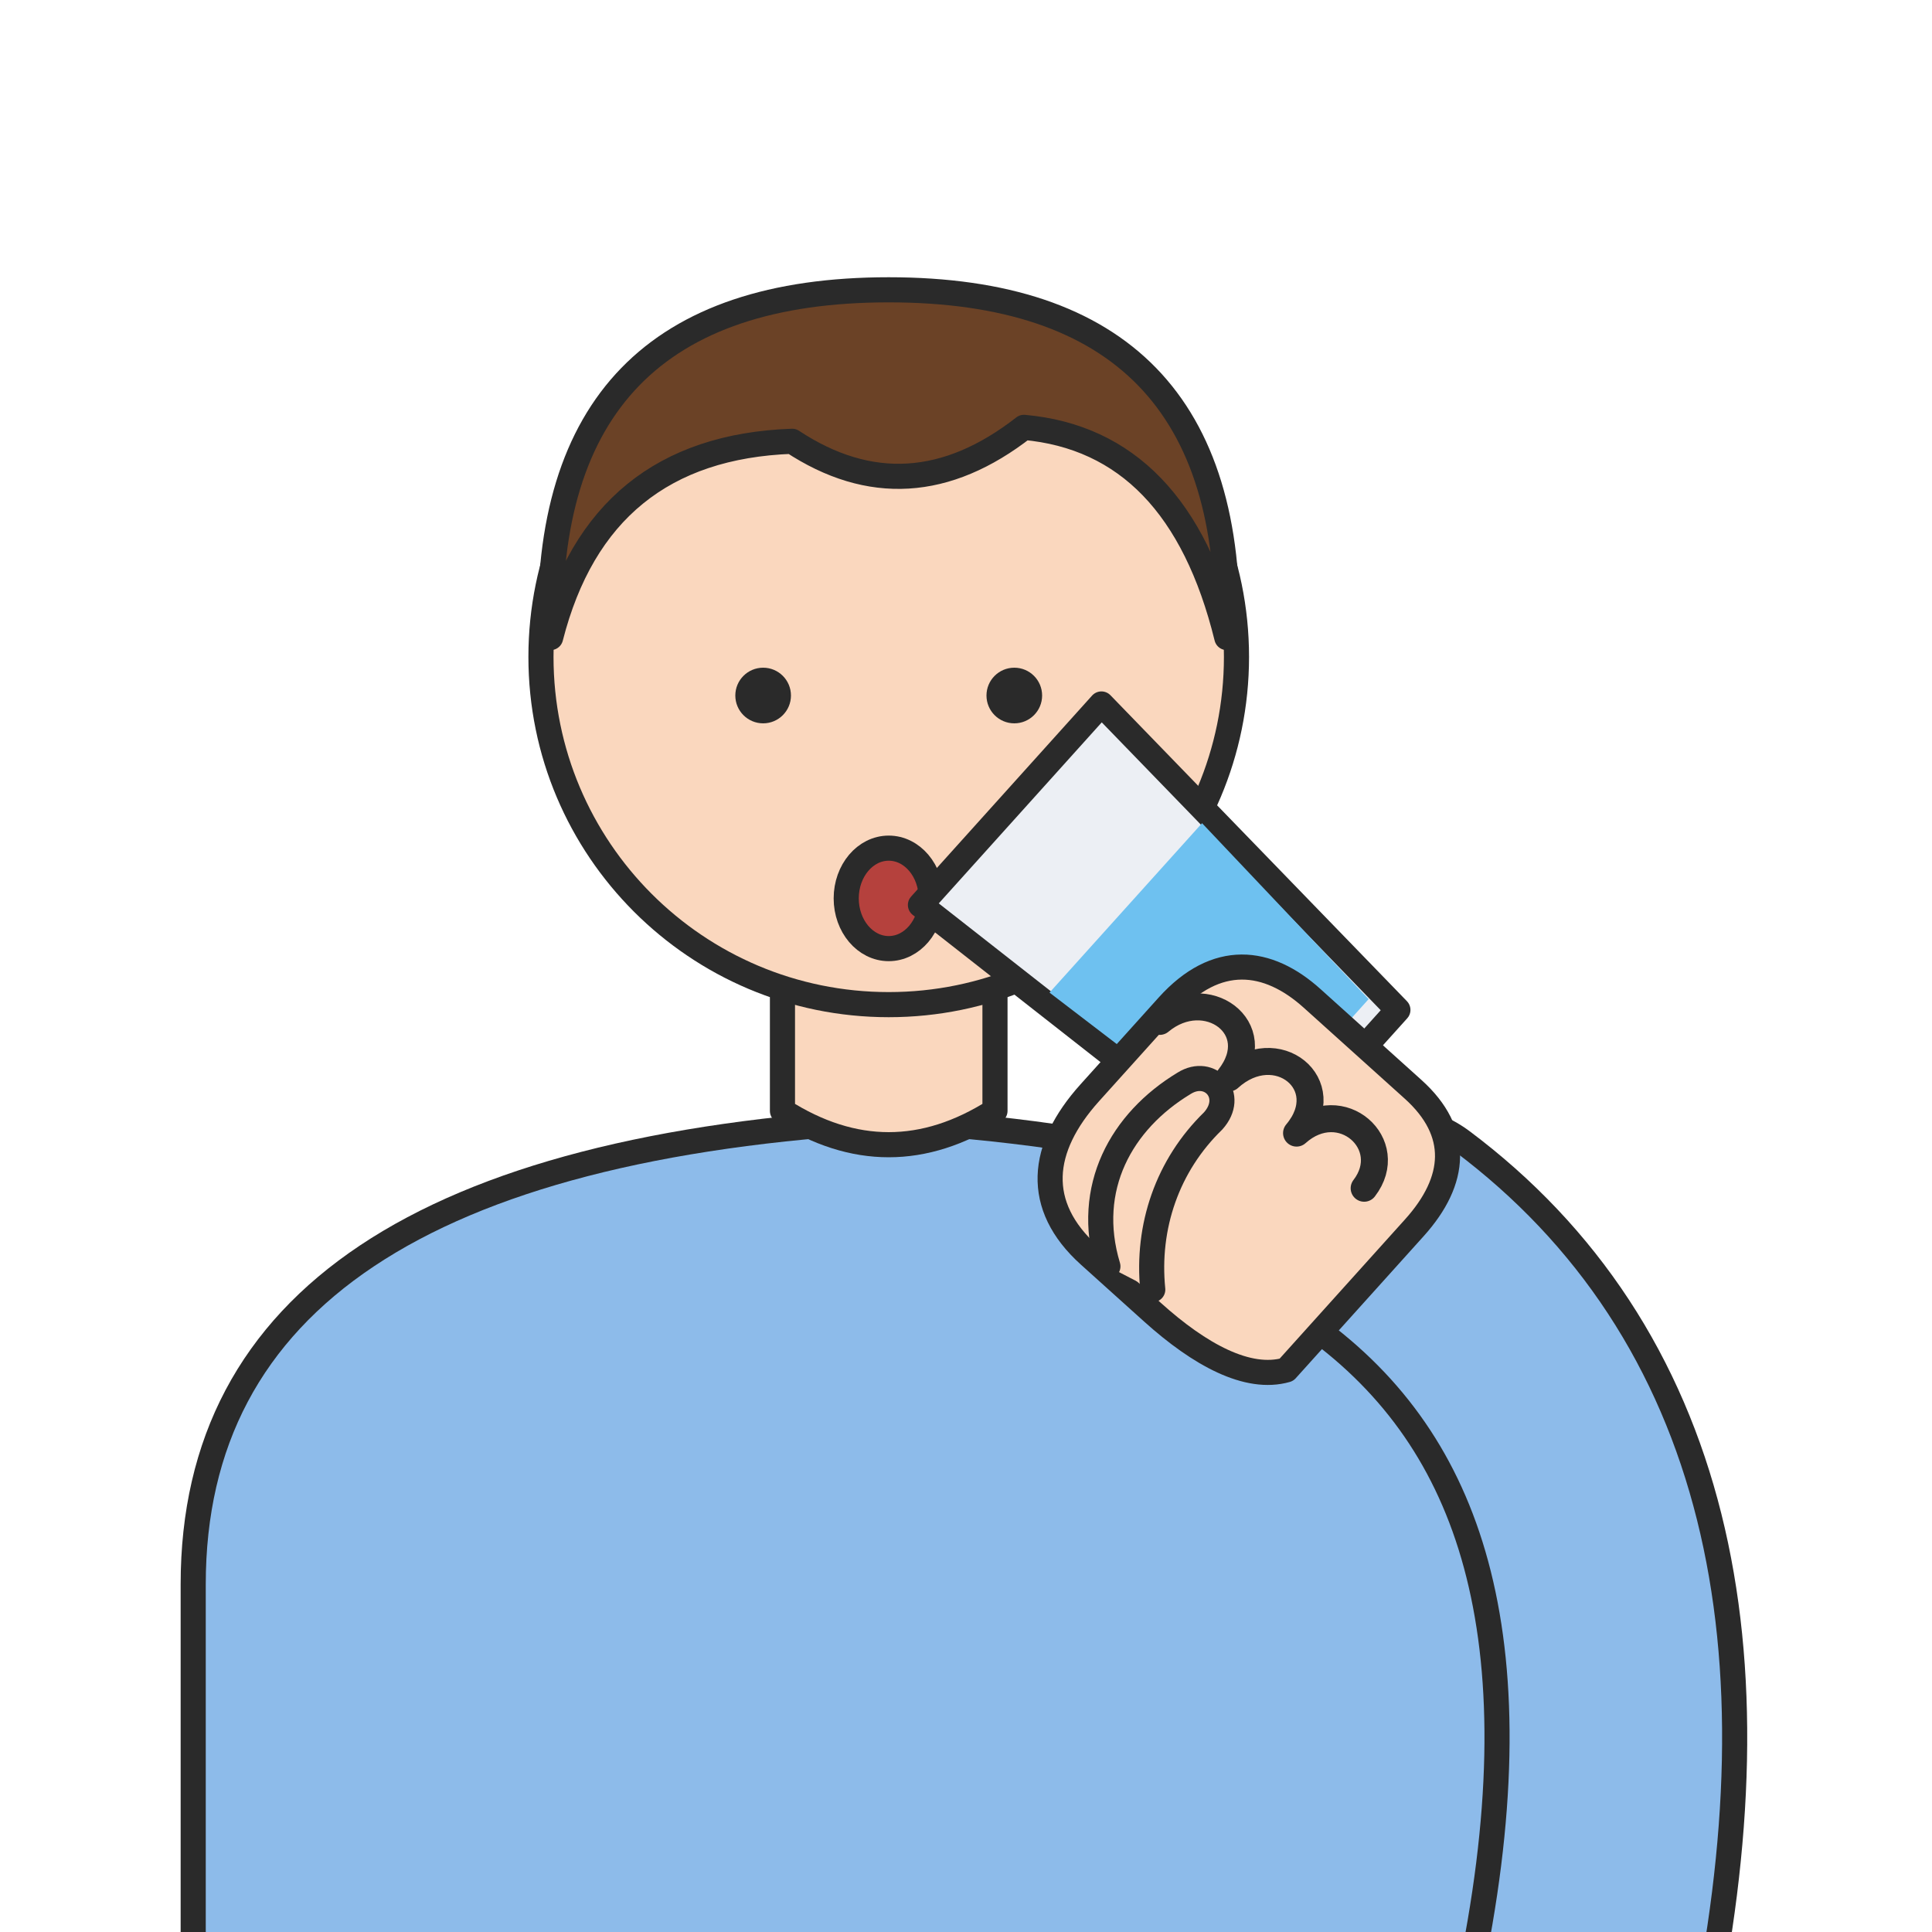
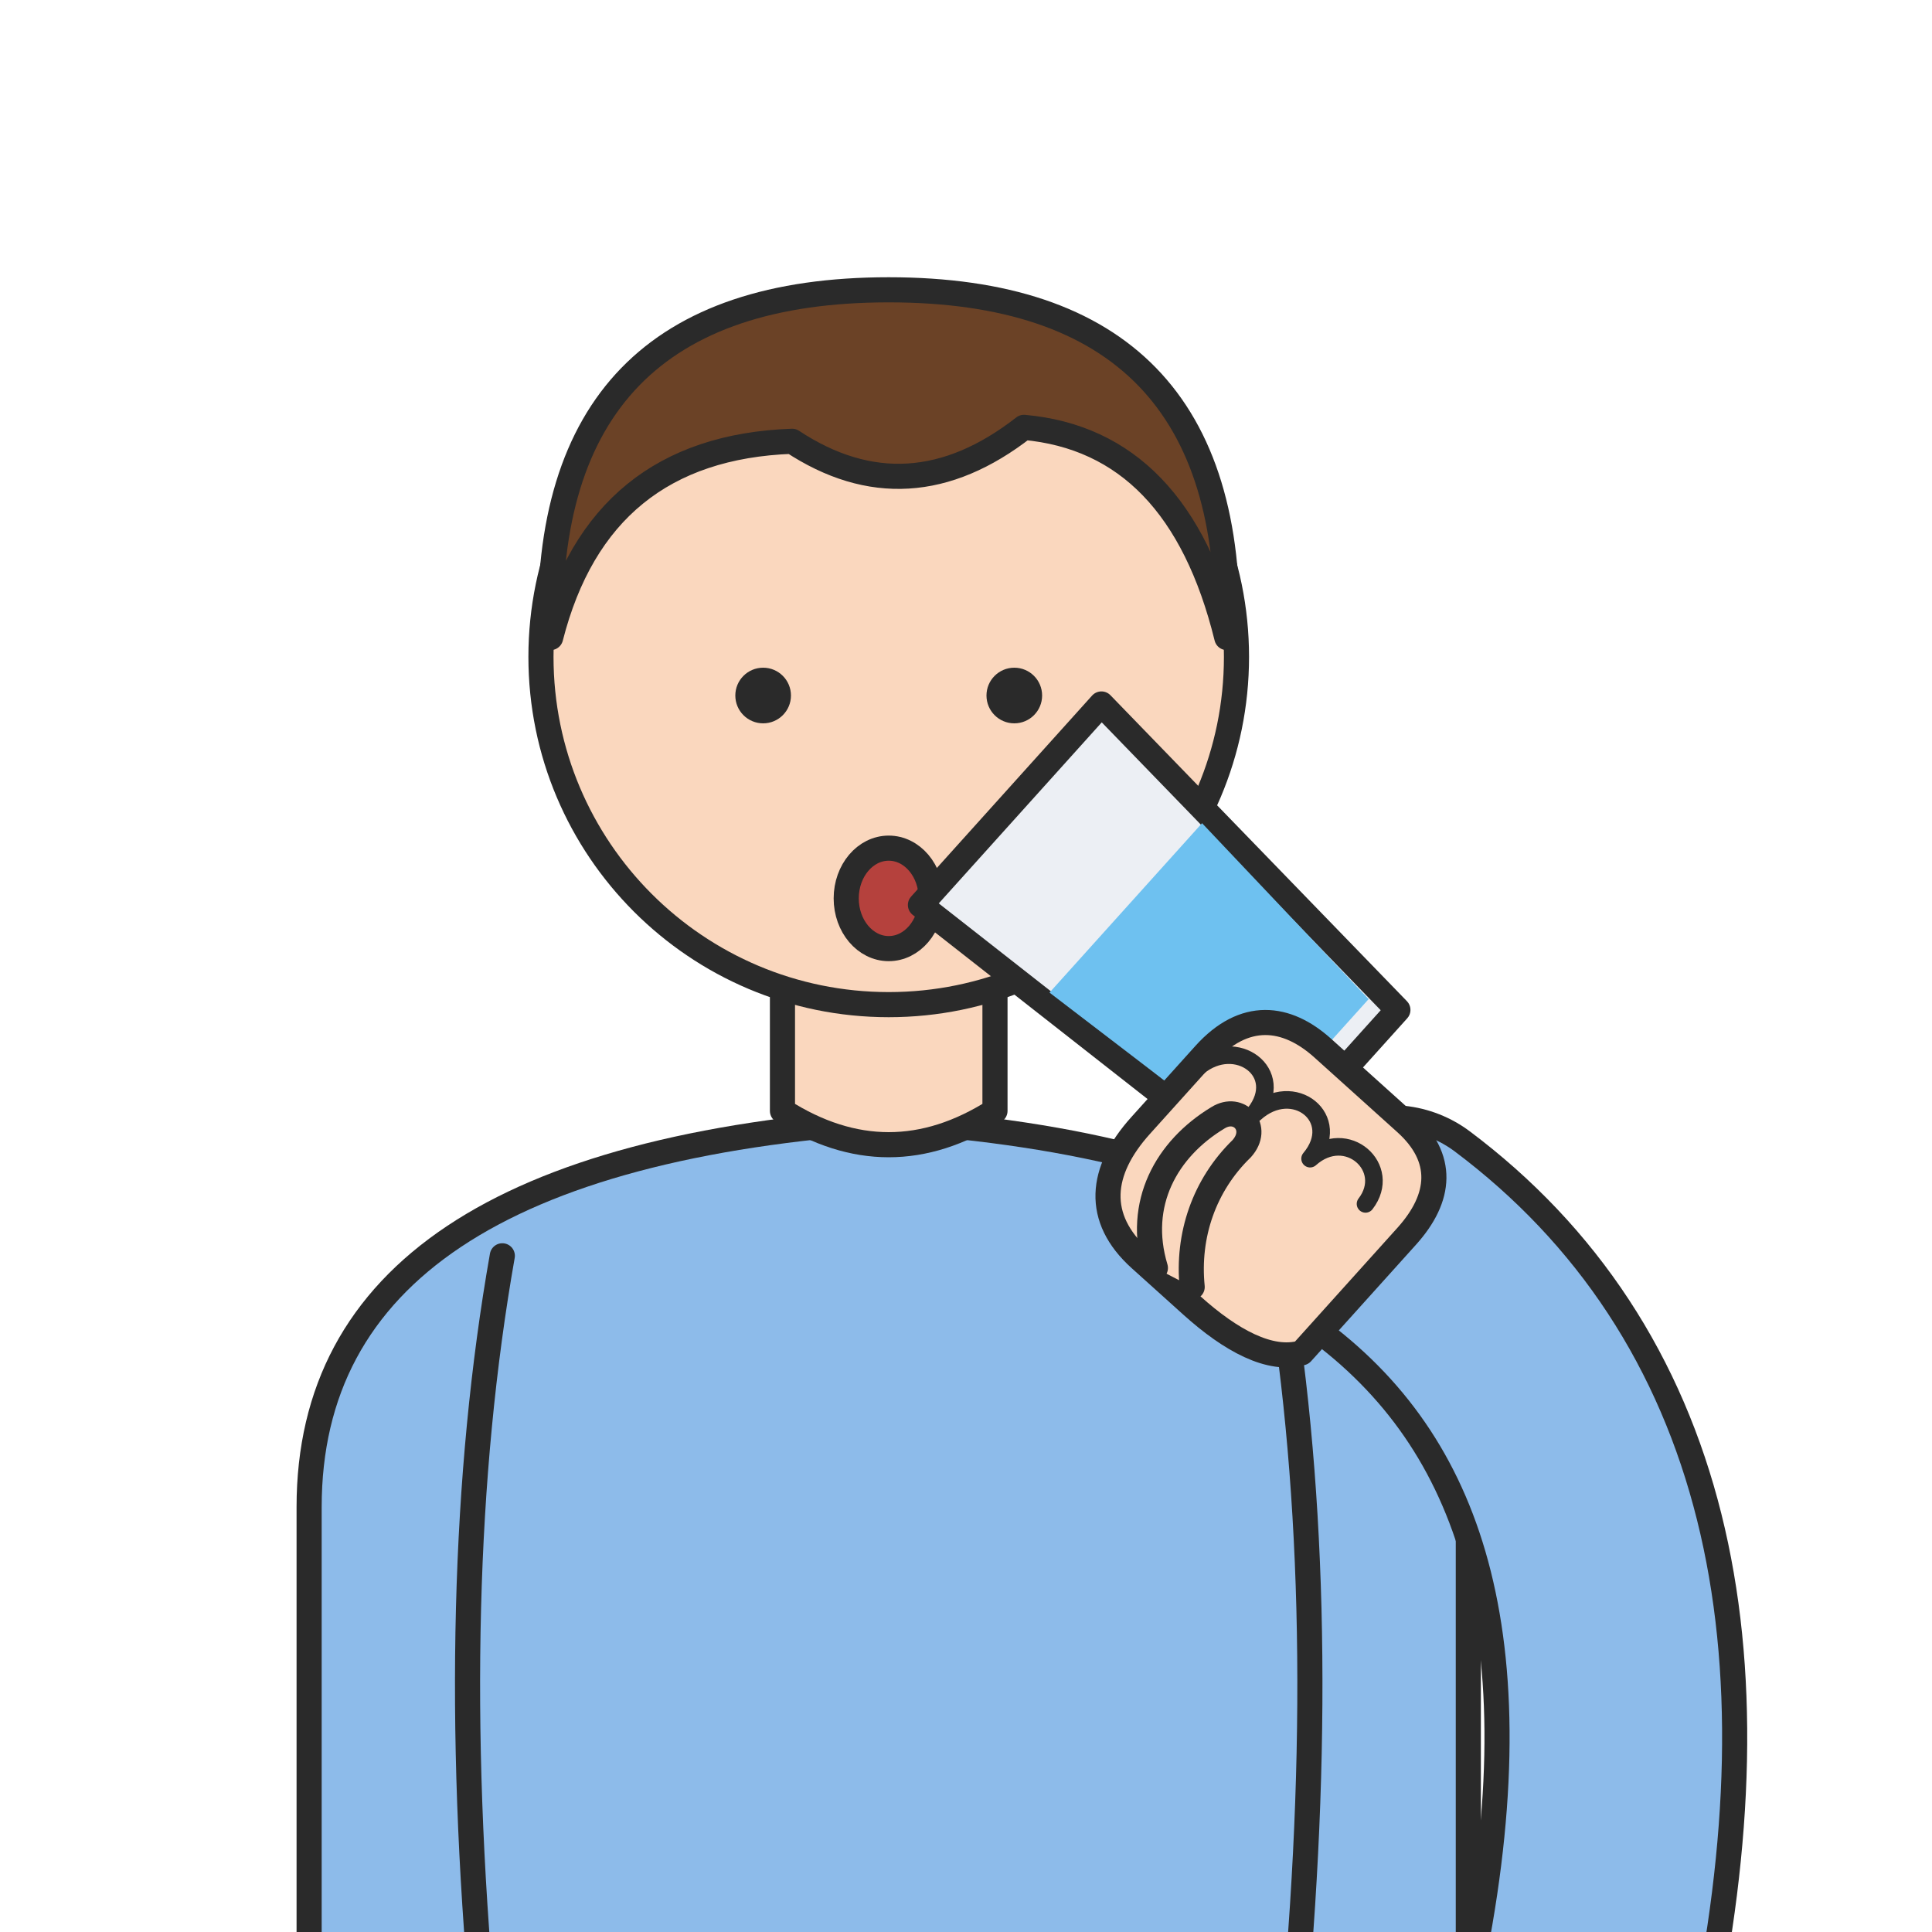
<svg xmlns="http://www.w3.org/2000/svg" viewBox="0 0 100 100" width="512" height="512" stroke-linecap="round" stroke-linejoin="round" role="img" aria-label="piť">
-   <path d="M10 104 V82 Q10 60 46 58 Q82 60 82 82 V104 Z" fill="#8DBBEA" stroke="#2A2A2A" stroke-width="1.3" />
+   <path d="M16 104 V78 Q16 60 46 58 Q76 60 76 78 V104 Z" fill="#8DBBEA" stroke="#2A2A2A" stroke-width="1.3" />
+   <path d="M26 65 Q23 82 25 104 M66 65 Q69 82 67 104" fill="none" stroke="#2A2A2A" stroke-width="1.3" />
  <path d="M40.5 48.0 V57.5 Q46 61.0 51.5 57.5 V48.0" fill="#FAD7BE" stroke="#2A2A2A" stroke-width="1.3" />
  <circle cx="46" cy="34" r="18.0" fill="#FAD7BE" stroke="#2A2A2A" stroke-width="1.3" />
  <path d="M28.5 33 Q28.0 15.0 46 15.0 Q64.0 15.0 63.5 33 Q61.0 22.84 53 22.12 Q47 26.8 41 22.84 Q31.0 23.2 28.5 33 Z" fill="#6B4226" stroke="#2A2A2A" stroke-width="1.3" />
  <circle cx="39.5" cy="36.0" r="1.44" fill="#2A2A2A" stroke="#2A2A2A" stroke-width="0" />
  <circle cx="52.5" cy="36.0" r="1.44" fill="#2A2A2A" stroke="#2A2A2A" stroke-width="0" />
  <ellipse cx="46" cy="46.5" rx="2.2" ry="2.6" fill="#B5413D" stroke="#2A2A2A" stroke-width="1.3" />
  <path d="M82 104 Q88 76 72 64" fill="none" stroke="#2A2A2A" stroke-width="13.6" />
  <path d="M82 104 Q88 76 72 64" fill="none" stroke="#8DBBEA" stroke-width="11" />
  <g transform="translate(60.5 49) rotate(-48)">
    <path d="M-7 -11 L7 -11 L5.5 11 L-5.5 11 Z" fill="#ECEFF4" stroke="#2A2A2A" stroke-width="1.3" />
    <path d="M-5.9 -3 L5.9 -3 L4.9 9.5 L-4.9 9.5 Z" fill="#6EC1F0" stroke="#2A2A2A" stroke-width="0" />
  </g>
-   <g transform="translate(71 66) rotate(-48) scale(1.1 1.1)">
-     <path d="M-6 0 C-7.6 -1 -8.2 -3.5 -8.2 -6.5 L-8.2 -10.5 C-8.2 -14 -6 -15.6 -2.5 -15.6 L3 -15.6 C6.4 -15.6 7.8 -13.6 7.8 -10.8 L7.8 -4.4 C7.8 -1.4 6 0 3 0 Z" fill="#FAD7BE" stroke="#2A2A2A" stroke-width="1.18" />
-     <path d="M2.2 -15.4 C5 -15 5.4 -11.4 2.4 -11.2 M2.4 -11.2 C5.4 -10.9 5.6 -7.2 2.6 -7.1 M2.6 -7.1 C5.4 -6.8 5.4 -3.2 2.8 -3" fill="none" stroke="#2A2A2A" stroke-width="1.27" />
-     <path d="M-8 -9.5 C-6 -12.8 -2.5 -13.6 0.8 -12.6 C2.2 -12.2 2 -10.4 0.4 -10.4 C-2.6 -10.6 -5.4 -9.4 -7.4 -7.2" fill="#FAD7BE" stroke="#2A2A2A" stroke-width="1.18" />
+   <g transform="translate(71 66) rotate(-48) scale(0.902 0.902)">
+     <path d="M-6 0 C-7.6 -1 -8.2 -3.5 -8.2 -6.5 L-8.2 -10.5 C-8.2 -14 -6 -15.6 -2.5 -15.6 L3 -15.6 C6.4 -15.6 7.8 -13.6 7.8 -10.8 L7.8 -4.4 C7.8 -1.4 6 0 3 0 Z" fill="#FAD7BE" stroke="#2A2A2A" stroke-width="1.44" />
+     <path d="M2.2 -15.4 C5 -15 5.4 -11.4 2.4 -11.2 M2.4 -11.2 C5.4 -10.9 5.6 -7.2 2.6 -7.1 M2.6 -7.1 C5.4 -6.8 5.4 -3.2 2.8 -3" fill="none" stroke="#2A2A2A" stroke-width="1.01" />
+     <path d="M-8 -9.5 C-6 -12.8 -2.5 -13.6 0.8 -12.6 C2.2 -12.2 2 -10.4 0.4 -10.4 C-2.6 -10.6 -5.4 -9.4 -7.4 -7.2" fill="#FAD7BE" stroke="#2A2A2A" stroke-width="1.44" />
  </g>
</svg>
